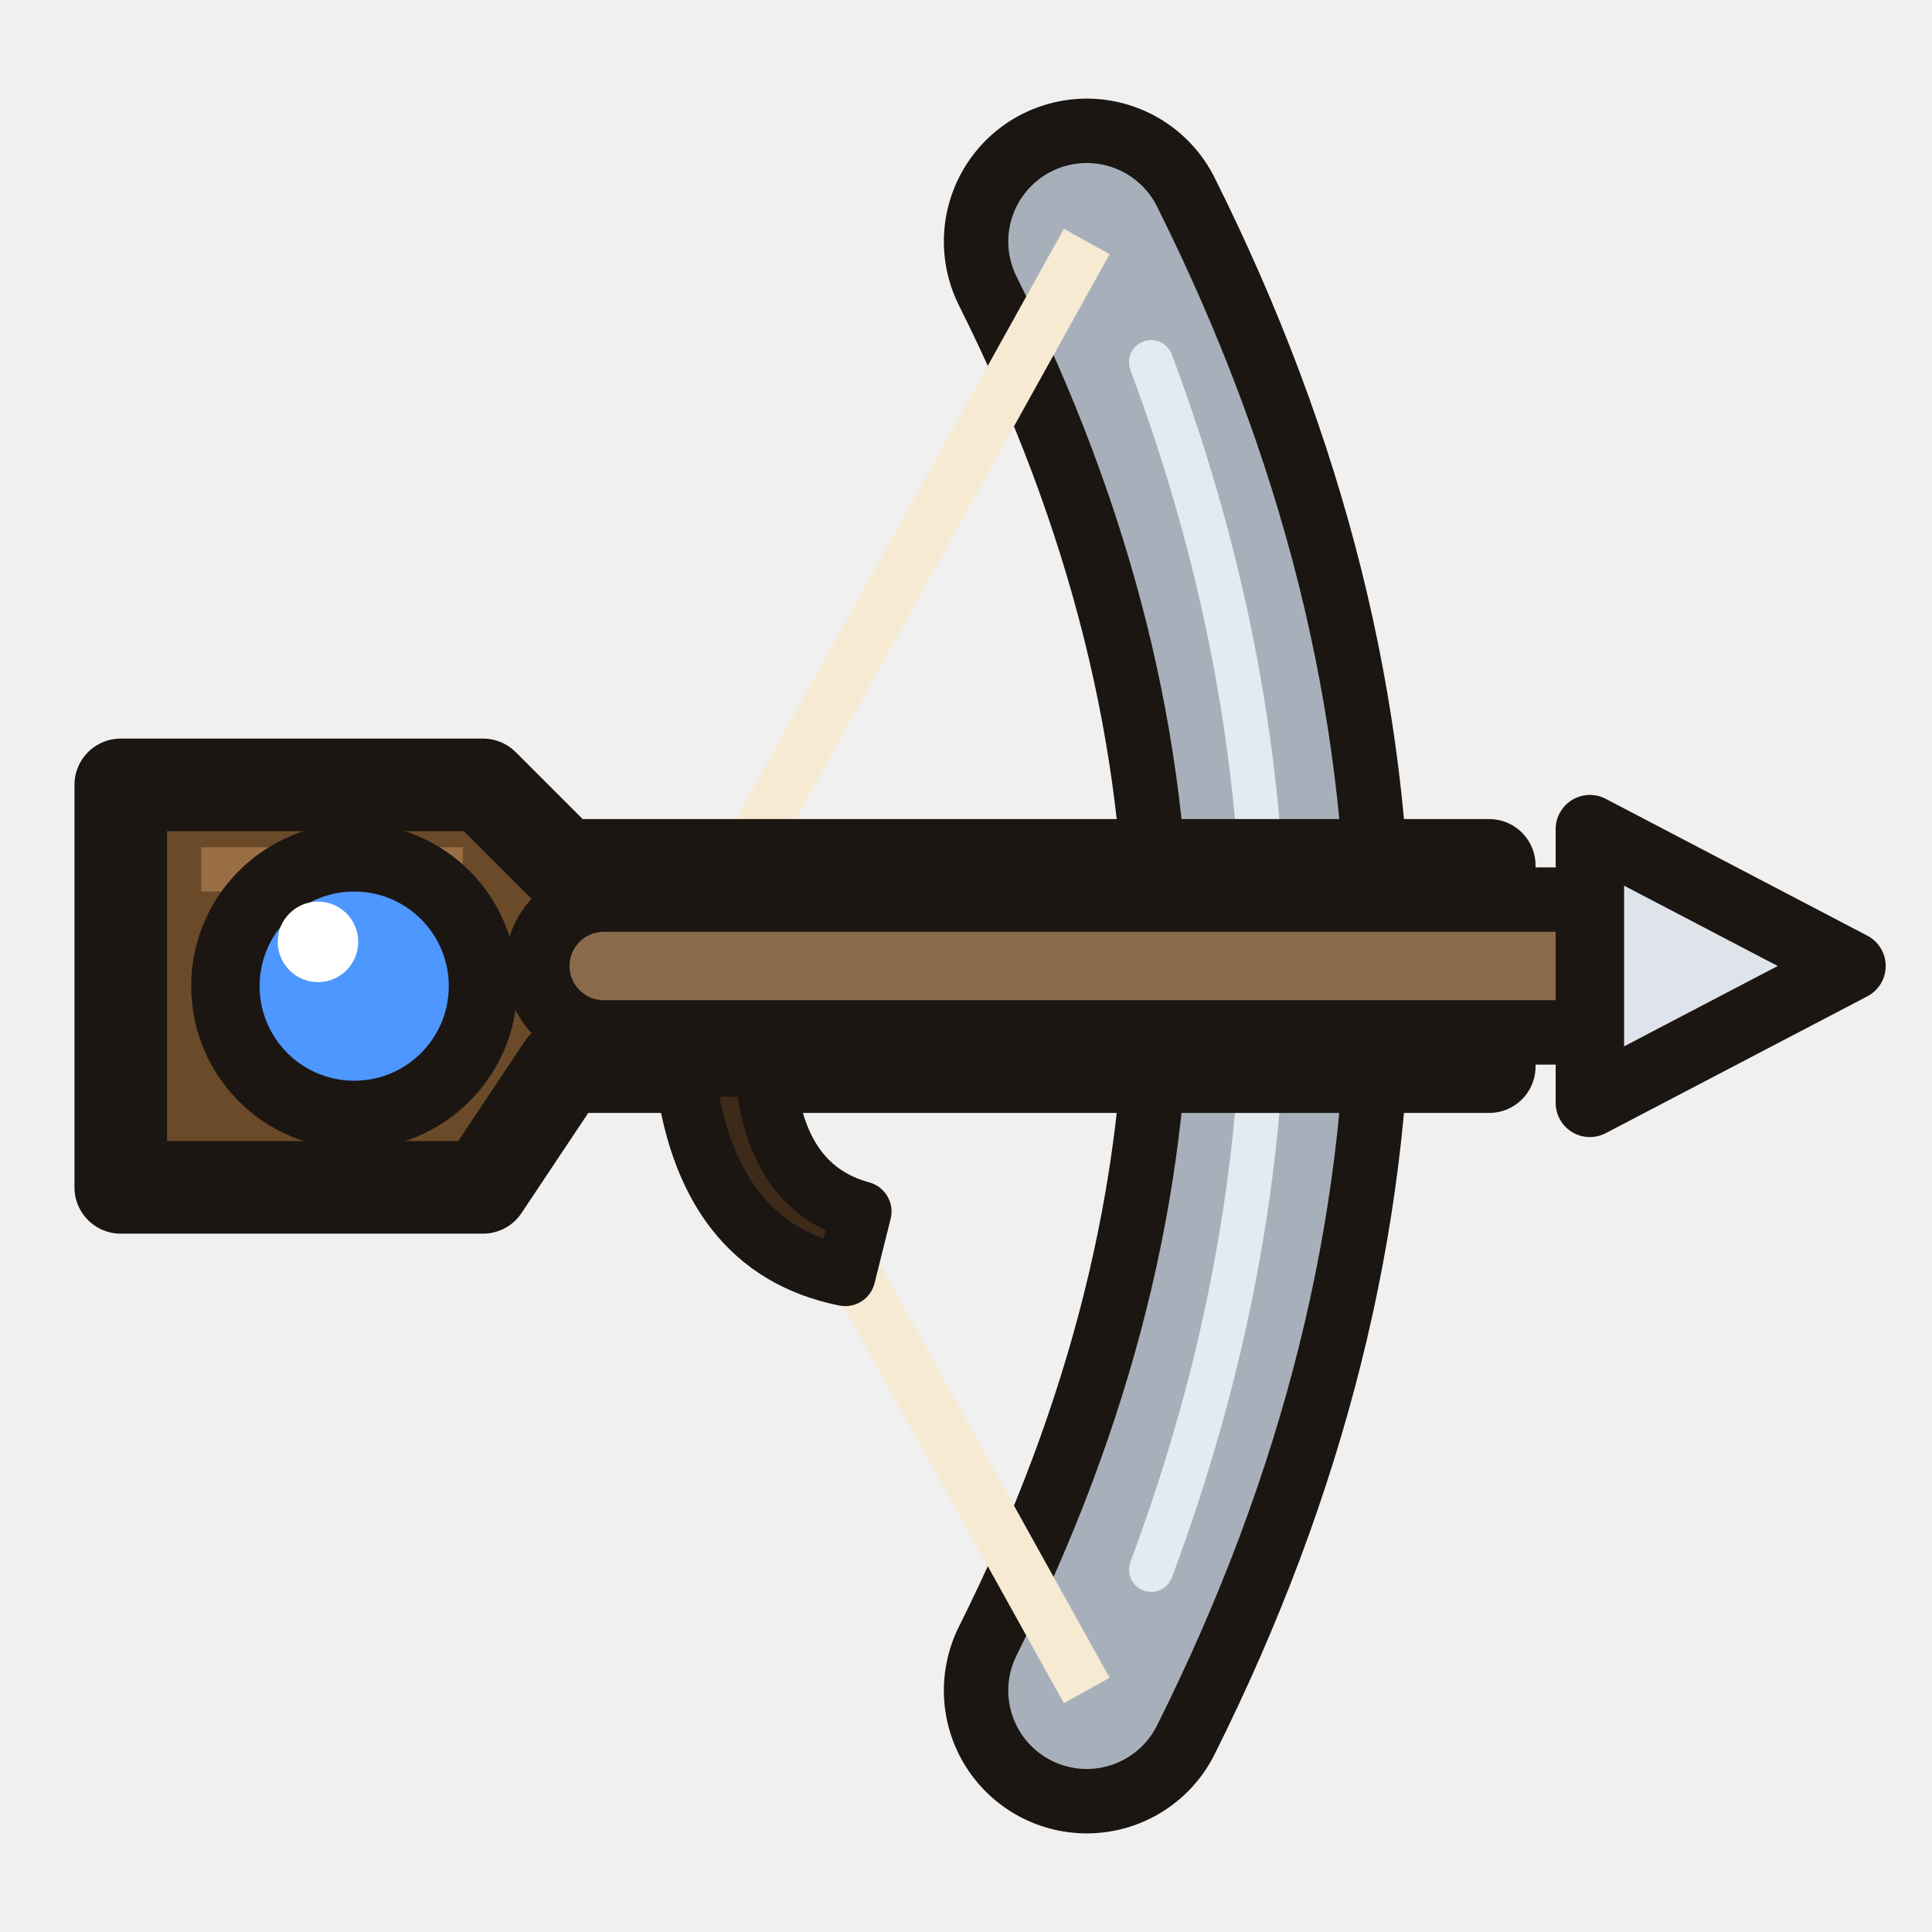
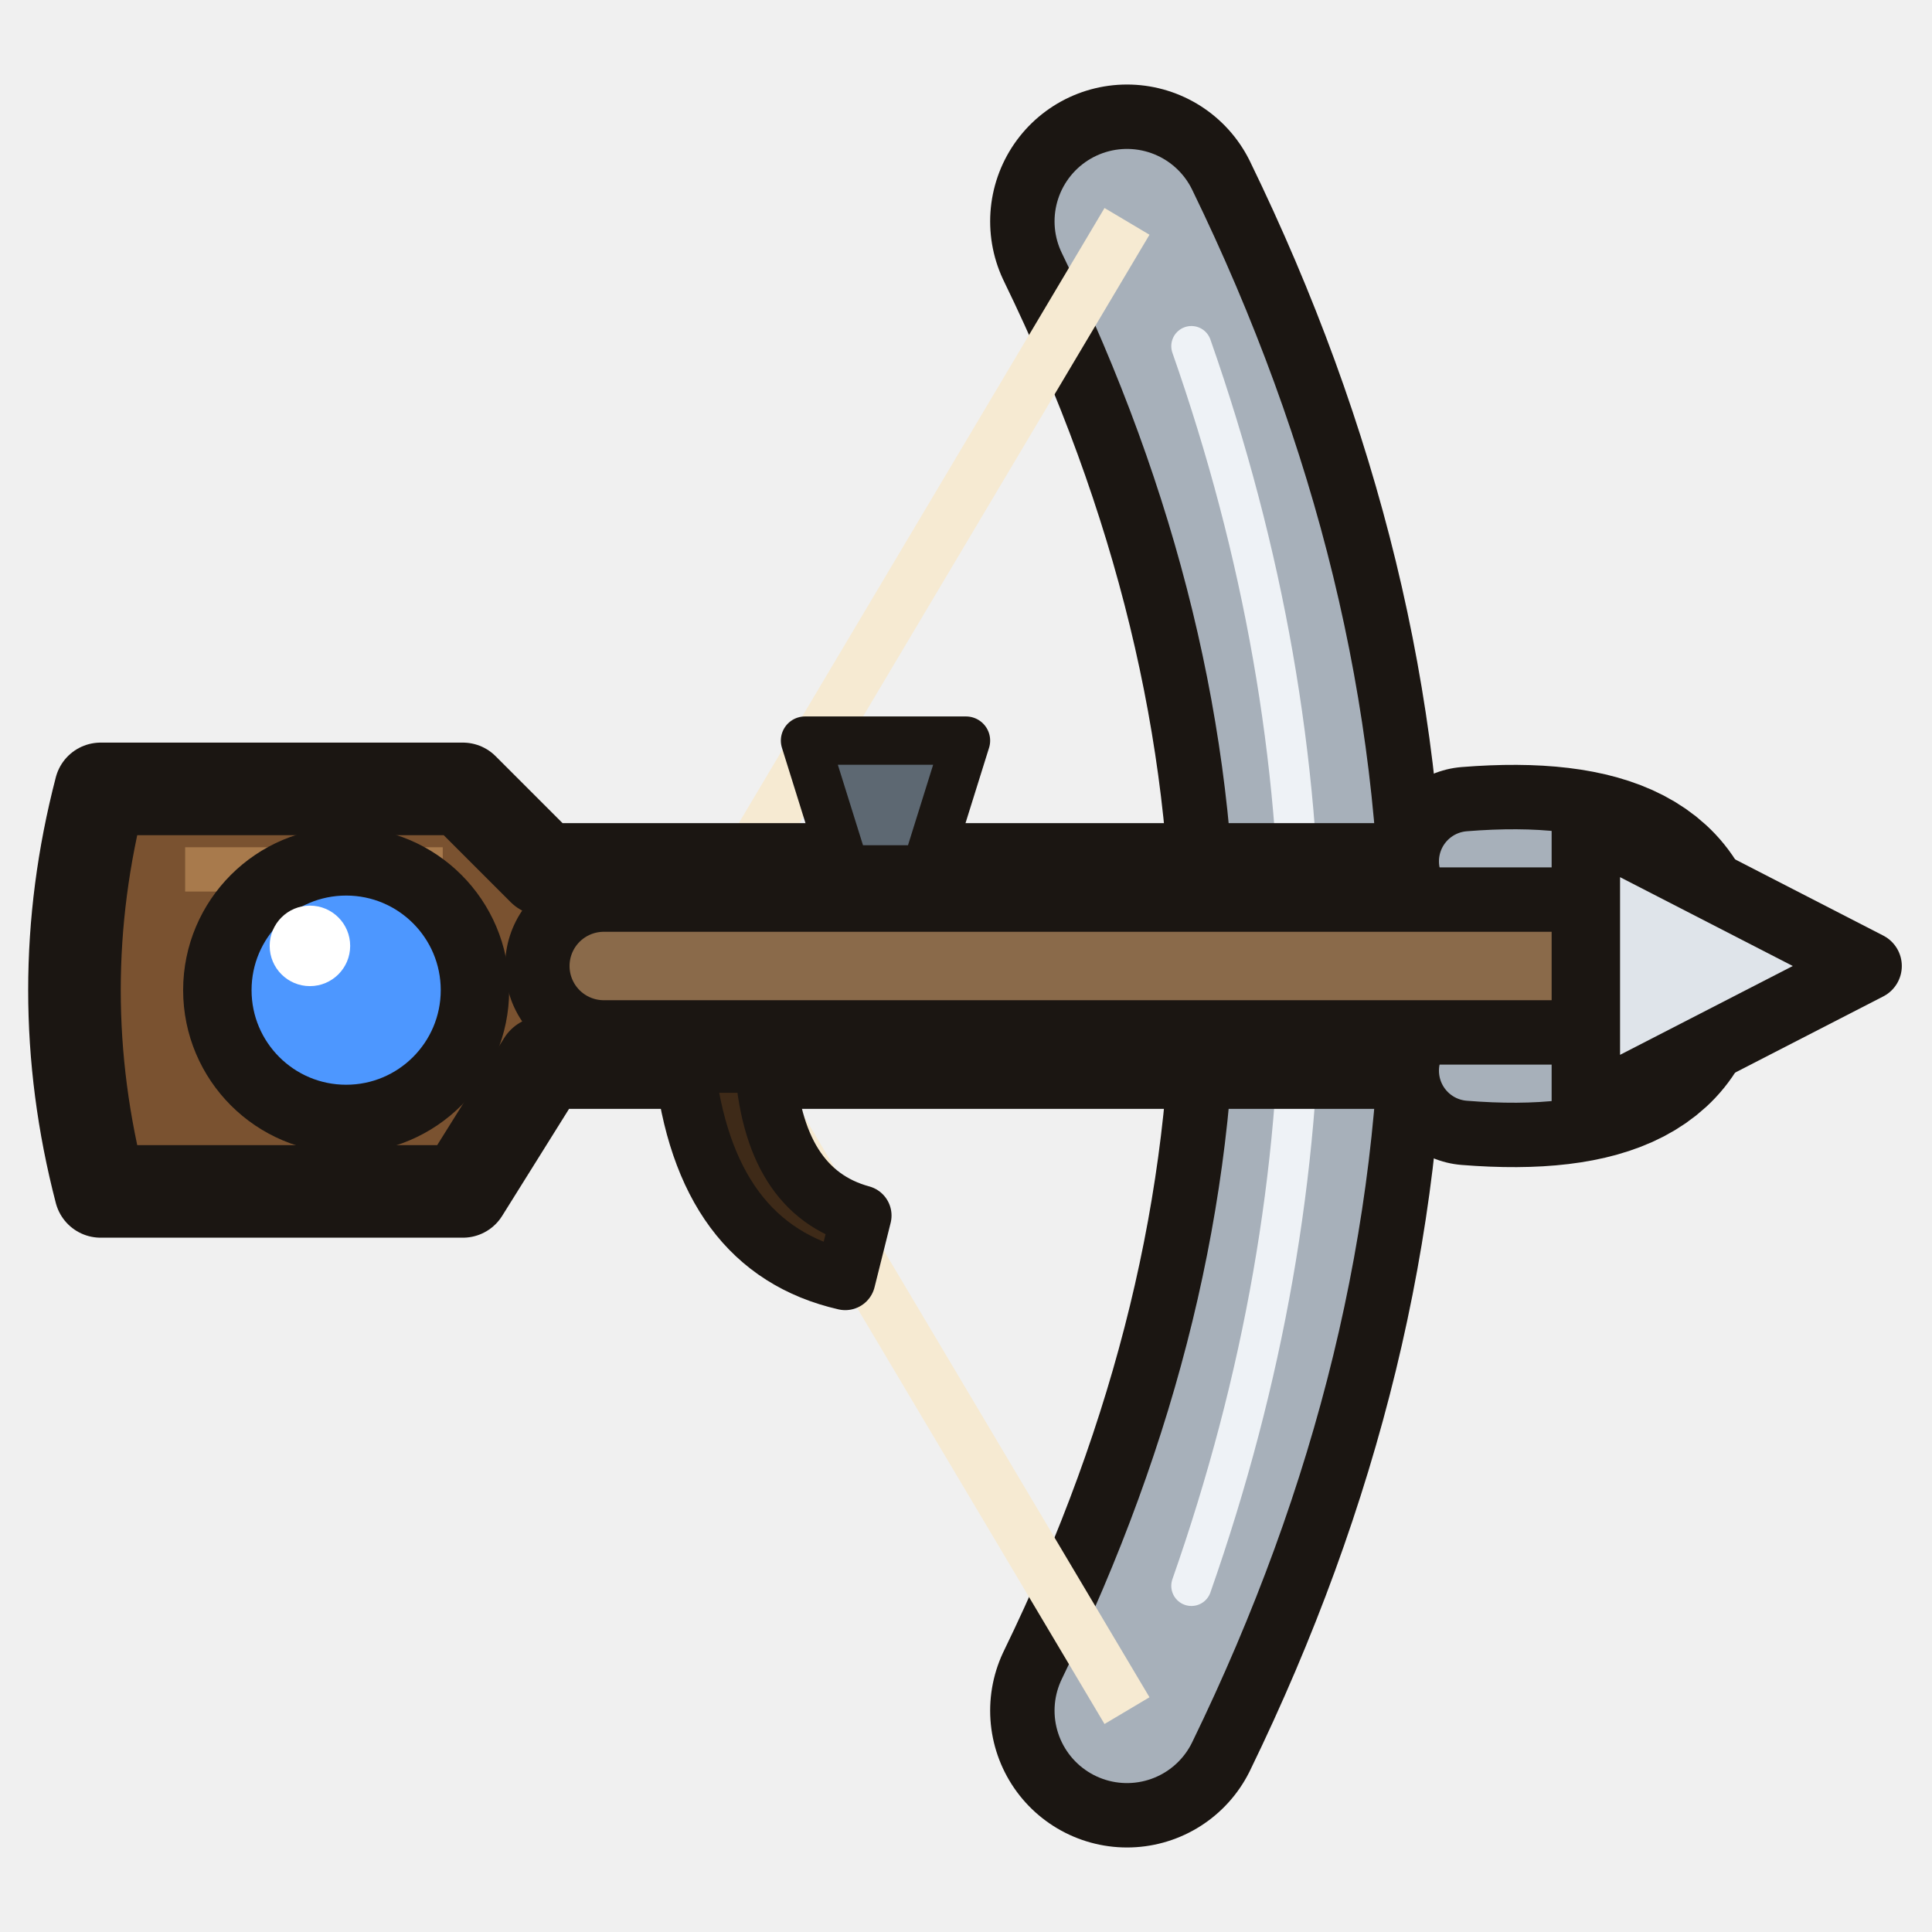
<svg xmlns="http://www.w3.org/2000/svg" width="256" height="256" viewBox="0 0 48 48">
-   <path d="M27 6 Q36 24 27 42" fill="none" stroke="#1b1612" stroke-width="7.1" stroke-linecap="round" stroke-linejoin="round" />
-   <path d="M27 6 Q36 24 27 42" fill="none" stroke="#a7b0ba" stroke-width="3.9" stroke-linecap="round" stroke-linejoin="round" />
-   <path d="M28.6 9 Q34.2 24 28.6 39" fill="none" stroke="#e3eaf0" stroke-width="1.1" stroke-linecap="round" stroke-linejoin="round" />
-   <path d="M27 6 L17 24 L27 42" fill="none" stroke="#f6ead2" stroke-width="1.3" />
-   <path d="M3 19.5 L12 19.5 L14 21.5 L37 21.5 L37 26.5 L14 26.5 L12 29.5 L3 29.5 Z" fill="#6b4a2a" stroke="#1b1612" stroke-width="2.3" stroke-linejoin="round" />
-   <path d="M5 21.6 H11.5 M15 23 H36" stroke="#9a6e44" stroke-width="1.1" />
-   <path d="M17 26.5 q0.5 4.5 4 5.2 l0.4 -1.6 q-2.2 -0.6 -2.4 -3.6 Z" fill="#3e2a18" stroke="#1b1612" stroke-width="1.5" stroke-linejoin="round" />
+   <path d="M28 5.5 Q37 24 28 42.5" fill="none" stroke="#1b1612" stroke-width="6.8" stroke-linecap="round" stroke-linejoin="round" />
+   <path d="M28 5.5 Q37 24 28 42.5" fill="none" stroke="#a7b0ba" stroke-width="3.6" stroke-linecap="round" stroke-linejoin="round" />
+   <path d="M29.6 8.6 Q35 24 29.6 39.4" fill="none" stroke="#eef2f6" stroke-width="1" stroke-linecap="round" stroke-linejoin="round" />
+   <path d="M28 5.5 L17 24 L28 42.5" fill="none" stroke="#f6ead2" stroke-width="1.3" />
+   <path d="M2.5 19.6 L11.5 19.6 L13.5 21.6 L36 21.6 L36 26.4 L13.5 26.4 L11.5 29.6 L2.5 29.6 Q1.2 24.6 2.5 19.6 Z" fill="#7a5230" stroke="#1b1612" stroke-width="2.3" stroke-linejoin="round" />
+   <path d="M4.6 21.6 H11 M15 23 H35" stroke="#a87a4c" stroke-width="1.1" />
+   <path d="M17 26.4 q.5 4.6 4 5.4 l.4 -1.6 q-2.2 -.6 -2.4 -3.8 Z" fill="#3e2a18" stroke="#1b1612" stroke-width="1.5" stroke-linejoin="round" />
+   <path d="M36.5 21.4 Q41.5 21 41.5 24 Q41.5 27 36.5 26.6" fill="none" stroke="#1b1612" stroke-width="4.7" stroke-linecap="round" stroke-linejoin="round" />
+   <path d="M36.5 21.4 Q41.5 21 41.5 24 Q41.5 27 36.5 26.6" fill="none" stroke="#a7b0ba" stroke-width="1.5" stroke-linecap="round" stroke-linejoin="round" />
  <path d="M15 24 H40" fill="none" stroke="#1b1612" stroke-width="4.9" stroke-linecap="round" stroke-linejoin="round" />
  <path d="M15 24 H40" fill="none" stroke="#8a6a4a" stroke-width="1.7" stroke-linecap="round" stroke-linejoin="round" />
-   <path d="M39.5 20.6 L46 24 L39.5 27.4 Z" fill="#dfe4ea" stroke="#1b1612" stroke-width="1.7" stroke-linejoin="round" />
-   <path d="M5.6 24.5 a3.2 3.2 0 1 0 6.4 0 a3.2 3.2 0 1 0 -6.4 0 Z" fill="#4d97ff" stroke="#1b1612" stroke-width="1.7" stroke-linejoin="round" />
-   <circle cx="7.9" cy="23.4" r="1" fill="#fff" />
+   <path d="M39.4 20.4 L46.4 24 L39.4 27.6 Z" fill="#dfe4ea" stroke="#1b1612" stroke-width="1.7" stroke-linejoin="round" />
+   <path d="M20 18.4 h4 l-1 3.2 h-2 Z" fill="#5d6872" stroke="#1b1612" stroke-width="1.2" stroke-linejoin="round" />
+   <path d="M5.4 24.6 a3.2 3.2 0 1 0 6.4 0 a3.2 3.2 0 1 0 -6.4 0 Z" fill="#4d97ff" stroke="#1b1612" stroke-width="1.7" stroke-linejoin="round" />
+   <circle cx="7.7" cy="23.5" r="1" fill="#fff" />
</svg>
